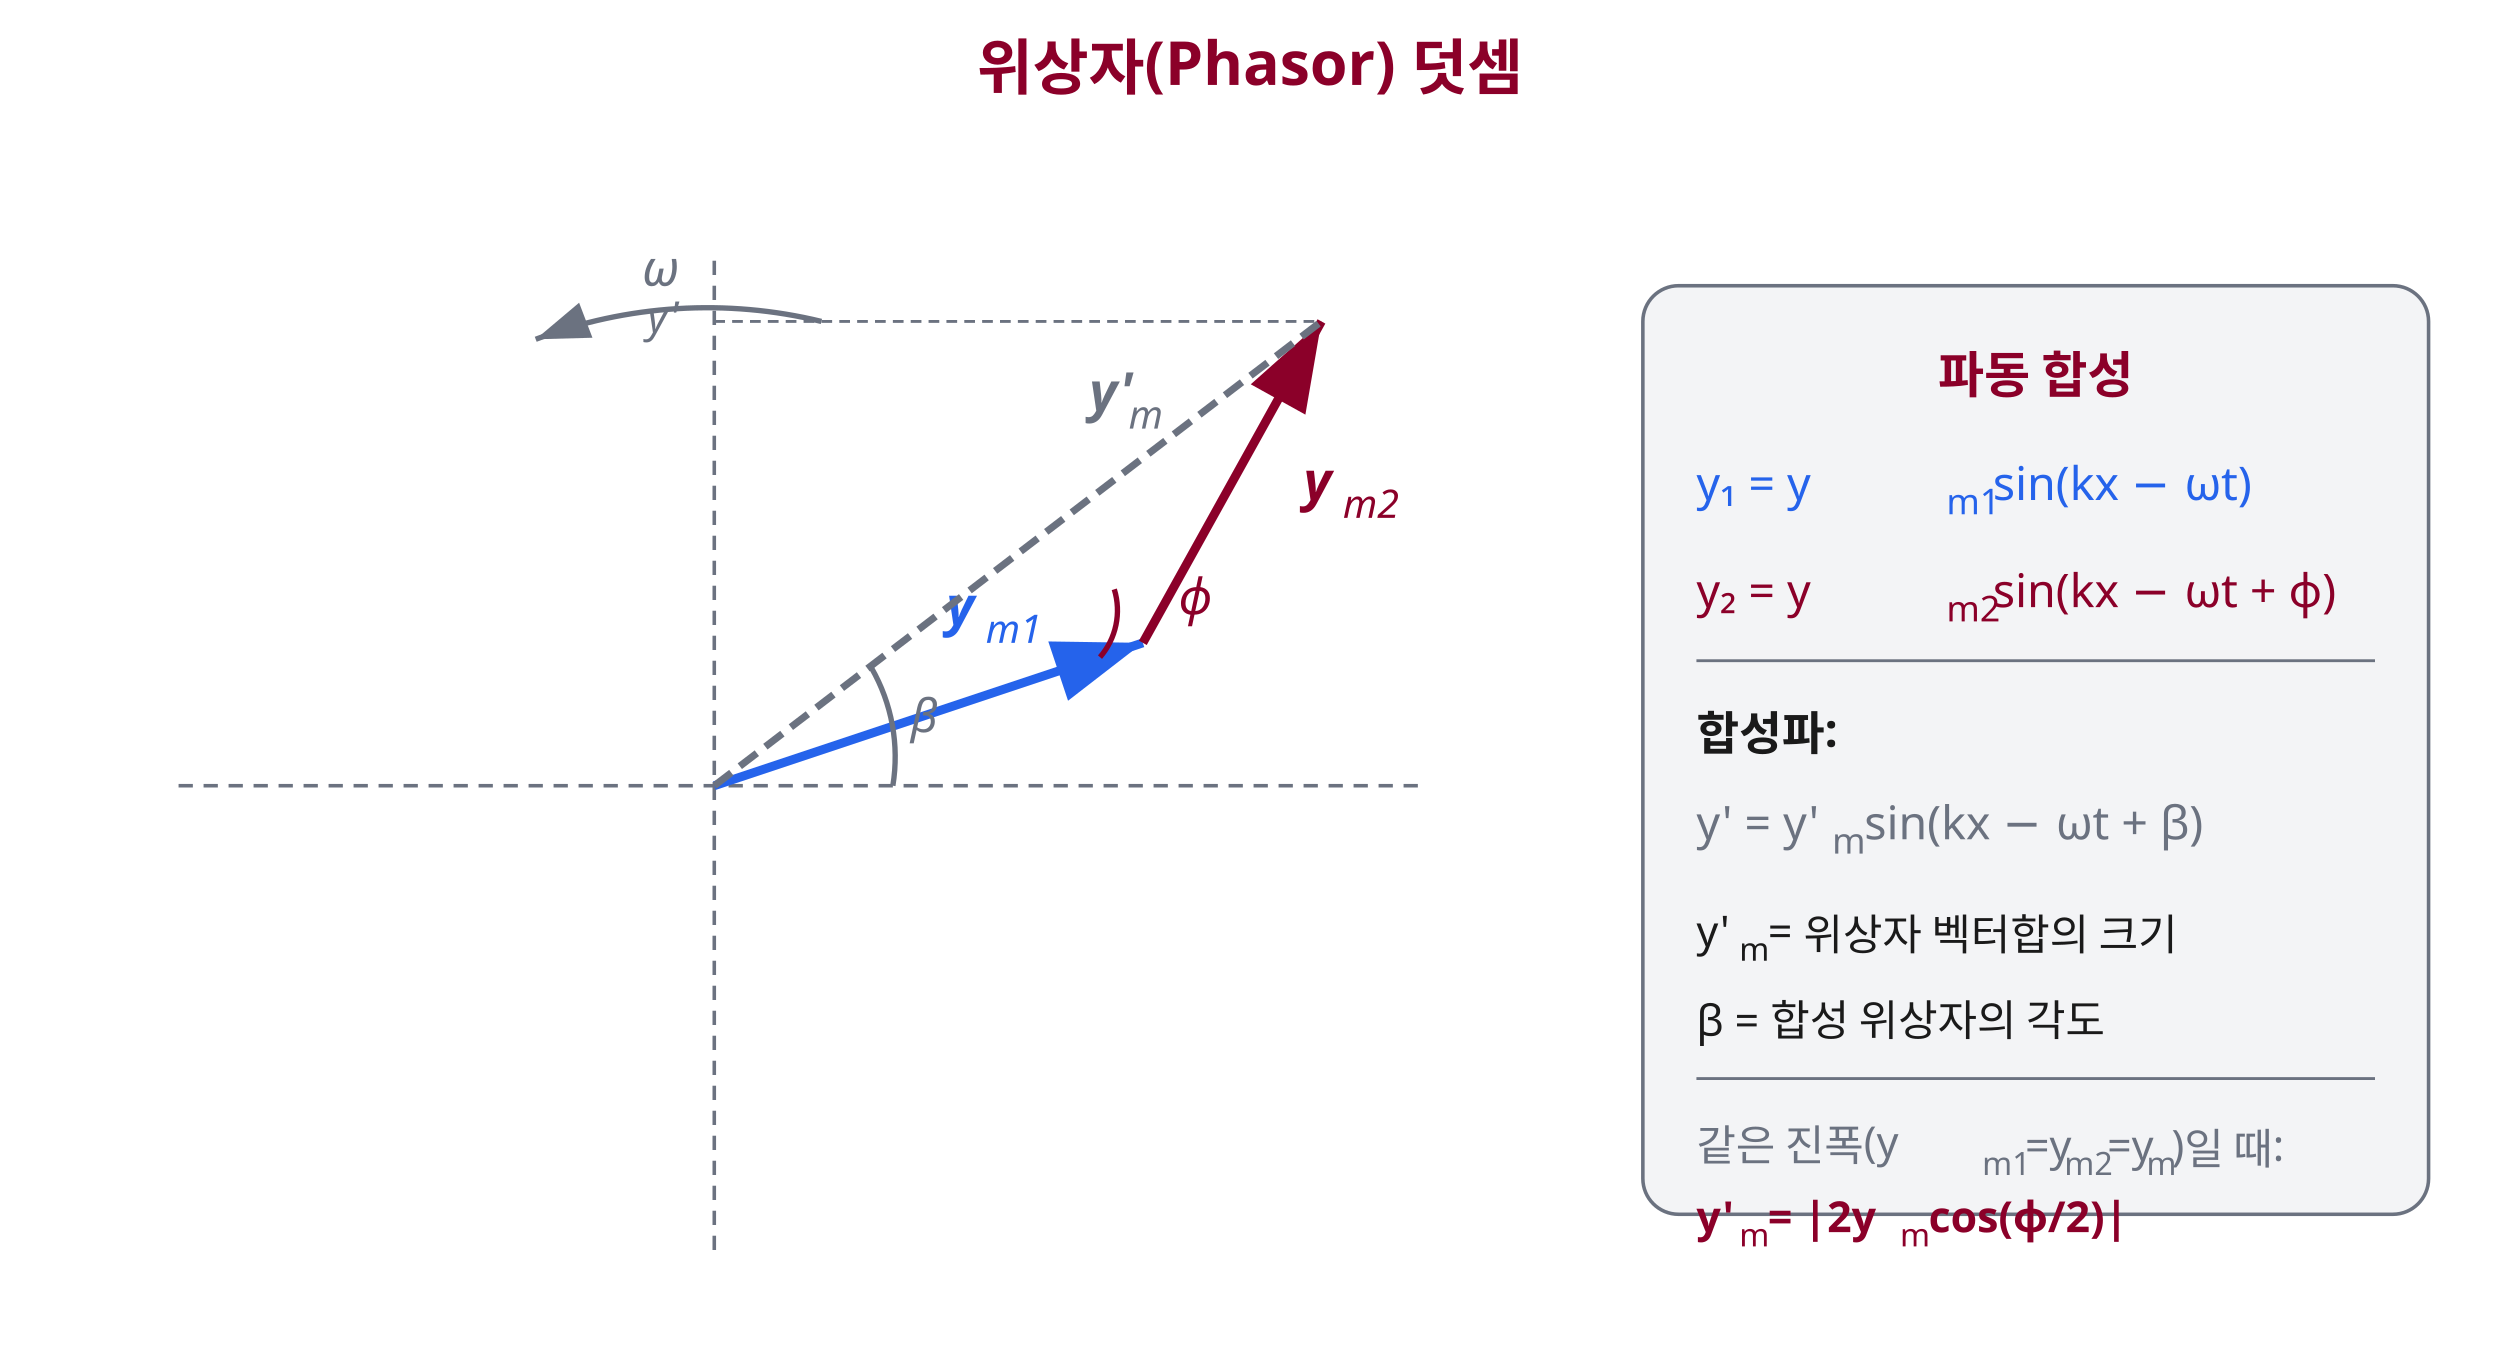
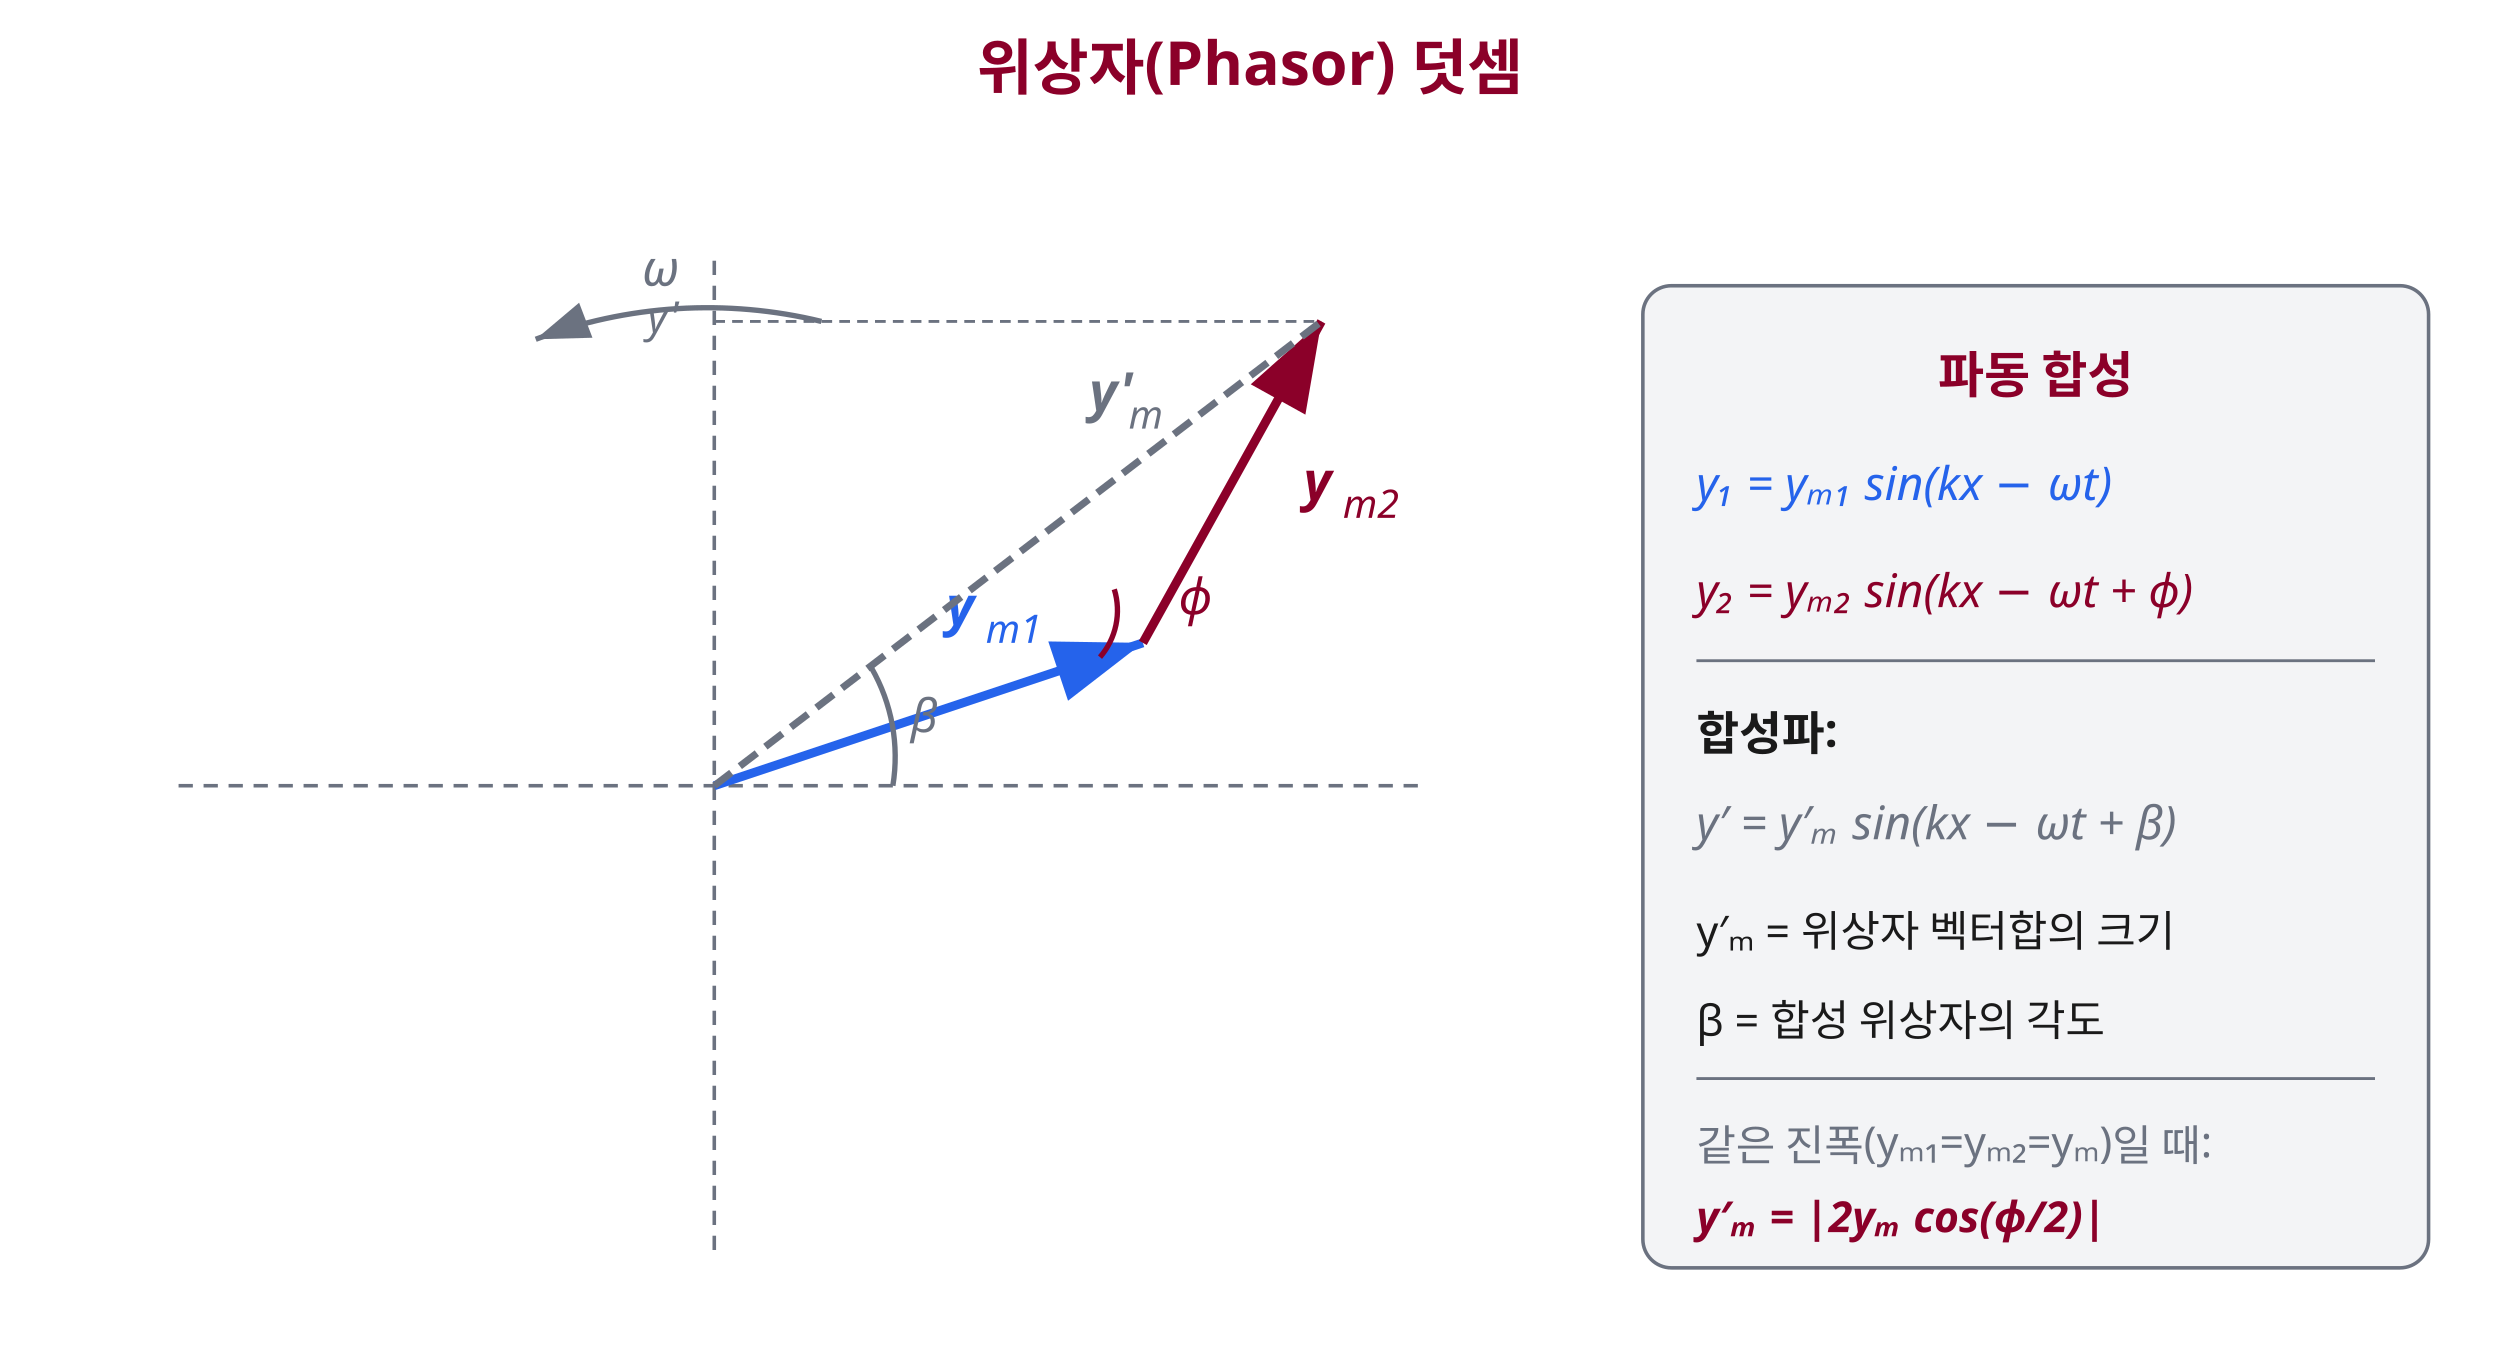
<svg xmlns="http://www.w3.org/2000/svg" viewBox="0 0 700 380" font-family="sans-serif">
  <defs>
    <marker id="phArrR" markerWidth="10" markerHeight="7" refX="10" refY="3.5" orient="auto" fill="#8B0029">
      <polygon points="0 0, 10 3.5, 0 7" />
    </marker>
    <marker id="phArrB" markerWidth="10" markerHeight="7" refX="10" refY="3.5" orient="auto" fill="#2563EB">
      <polygon points="0 0, 10 3.5, 0 7" />
    </marker>
    <marker id="phArrG" markerWidth="10" markerHeight="7" refX="10" refY="3.5" orient="auto" fill="#6B7280">
      <polygon points="0 0, 10 3.5, 0 7" />
    </marker>
  </defs>
  <text x="350" y="25" text-anchor="middle" font-size="17" font-weight="bold" fill="#8B0029">위상자(Phasor) 덧셈</text>
  <g transform="translate(200, 220)">
    <line x1="-150" y1="0" x2="200" y2="0" stroke="#6B7280" stroke-width="1" stroke-dasharray="4 3" />
    <line x1="0" y1="130" x2="0" y2="-150" stroke="#6B7280" stroke-width="1" stroke-dasharray="4 3" />
    <path d="M 30,-130 A 135,135 0 0,0 -50,-125" fill="none" stroke="#6B7280" stroke-width="1.5" marker-end="url(#phArrG)" />
    <text x="-15" y="-140" text-anchor="middle" font-size="14" fill="#6B7280" font-style="italic">ω</text>
    <line x1="0" y1="0" x2="120" y2="-40" stroke="#2563EB" stroke-width="2.5" marker-end="url(#phArrB)" />
    <text x="65" y="-45" font-size="15" fill="#2563EB" font-weight="bold" font-style="italic">y</text>
    <text x="76" y="-40" font-size="11" fill="#2563EB" font-style="italic">m1</text>
    <line x1="120" y1="-40" x2="170" y2="-130" stroke="#8B0029" stroke-width="2.5" marker-end="url(#phArrR)" />
    <text x="165" y="-80" font-size="15" fill="#8B0029" font-weight="bold" font-style="italic">y</text>
    <text x="176" y="-75" font-size="11" fill="#8B0029" font-style="italic">m2</text>
    <line x1="0" y1="0" x2="170" y2="-130" stroke="#6B7280" stroke-width="2" stroke-dasharray="6 3" />
    <text x="105" y="-105" font-size="15" fill="#6B7280" font-weight="bold" font-style="italic">y'</text>
    <text x="116" y="-100" font-size="11" fill="#6B7280" font-style="italic">m</text>
    <path d="M 108,-36 A 20,20 0 0,0 112,-55" fill="none" stroke="#8B0029" stroke-width="1.5" />
    <text x="130" y="-48" font-size="14" fill="#8B0029" font-style="italic">ϕ</text>
    <path d="M 50,0 A 50,50 0 0,0 44,-33" fill="none" stroke="#6B7280" stroke-width="1.5" />
    <text x="55" y="-15" font-size="13" fill="#6B7280" font-style="italic">β</text>
    <line x1="0" y1="-130" x2="170" y2="-130" stroke="#6B7280" stroke-width="0.8" stroke-dasharray="3 2" />
    <text x="-10" y="-127" text-anchor="end" font-size="12" fill="#6B7280" font-style="italic">y'</text>
  </g>
  <g transform="translate(460, 80)">
-     <rect x="0" y="0" width="220" height="260" rx="10" fill="#F3F4F6" stroke="#6B7280" stroke-width="1" />
+     <rect x="0" y="0" width="220" height="275" rx="8" fill="#F3F4F6" stroke="#6B7280" stroke-width="1" />
    <text x="110" y="30" text-anchor="middle" font-size="14" font-weight="bold" fill="#8B0029">파동 합성</text>
-     <text x="15" y="60" font-size="13" fill="#2563EB">y₁ = y</text>
-     <text x="85" y="64" font-size="10" fill="#2563EB">m1</text>
-     <text x="98" y="60" font-size="13" fill="#2563EB"> sin(kx − ωt)</text>
-     <text x="15" y="90" font-size="13" fill="#8B0029">y₂ = y</text>
-     <text x="85" y="94" font-size="10" fill="#8B0029">m2</text>
-     <text x="98" y="90" font-size="13" fill="#8B0029"> sin(kx − ωt + ϕ)</text>
+     <text x="15" y="60" font-size="13" fill="#2563EB" font-style="italic">y₁ = yₘ₁ sin(kx − ωt)</text>
+     <text x="15" y="90" font-size="13" fill="#8B0029" font-style="italic">y₂ = yₘ₂ sin(kx − ωt + ϕ)</text>
    <line x1="15" y1="105" x2="205" y2="105" stroke="#6B7280" stroke-width="0.8" />
    <text x="15" y="130" font-size="13" fill="#1a1a1a" font-weight="bold">합성파:</text>
-     <text x="15" y="155" font-size="13" fill="#6B7280">y' = y'</text>
-     <text x="53" y="159" font-size="10" fill="#6B7280">m</text>
-     <text x="62" y="155" font-size="13" fill="#6B7280"> sin(kx − ωt + β)</text>
-     <text x="15" y="185" font-size="12" fill="#1a1a1a">y'</text>
-     <text x="27" y="189" font-size="9" fill="#1a1a1a">m</text>
-     <text x="35" y="185" font-size="12" fill="#1a1a1a"> = 위상자 벡터합의 크기</text>
+     <text x="15" y="155" font-size="13" fill="#6B7280" font-style="italic">y′ = y′ₘ sin(kx − ωt + β)</text>
+     <text x="15" y="185" font-size="12" fill="#1a1a1a">y′ₘ = 위상자 벡터합의 크기</text>
    <text x="15" y="210" font-size="12" fill="#1a1a1a">β = 합성 위상자의 각도</text>
    <line x1="15" y1="222" x2="205" y2="222" stroke="#6B7280" stroke-width="0.8" />
-     <text x="15" y="245" font-size="12" fill="#6B7280">같은 진폭(y</text>
-     <text x="95" y="249" font-size="9" fill="#6B7280">m1</text>
-     <text x="107" y="245" font-size="12" fill="#6B7280">=y</text>
-     <text x="118" y="249" font-size="9" fill="#6B7280">m2</text>
-     <text x="130" y="245" font-size="12" fill="#6B7280">=y</text>
-     <text x="141" y="249" font-size="9" fill="#6B7280">m</text>
-     <text x="148" y="245" font-size="12" fill="#6B7280">)일 때:</text>
-     <text x="15" y="265" font-size="12" fill="#8B0029" font-weight="bold">y'</text>
-     <text x="27" y="269" font-size="9" fill="#8B0029">m</text>
-     <text x="35" y="265" font-size="12" fill="#8B0029" font-weight="bold"> = |2y</text>
-     <text x="72" y="269" font-size="9" fill="#8B0029">m</text>
-     <text x="80" y="265" font-size="12" fill="#8B0029" font-weight="bold"> cos(ϕ/2)|</text>
+     <text x="15" y="245" font-size="12" fill="#6B7280">같은 진폭(yₘ₁=yₘ₂=yₘ)일 때:</text>
+     <text x="15" y="265" font-size="12" fill="#8B0029" font-weight="bold" font-style="italic">y′ₘ = |2yₘ cos(ϕ/2)|</text>
  </g>
</svg>
